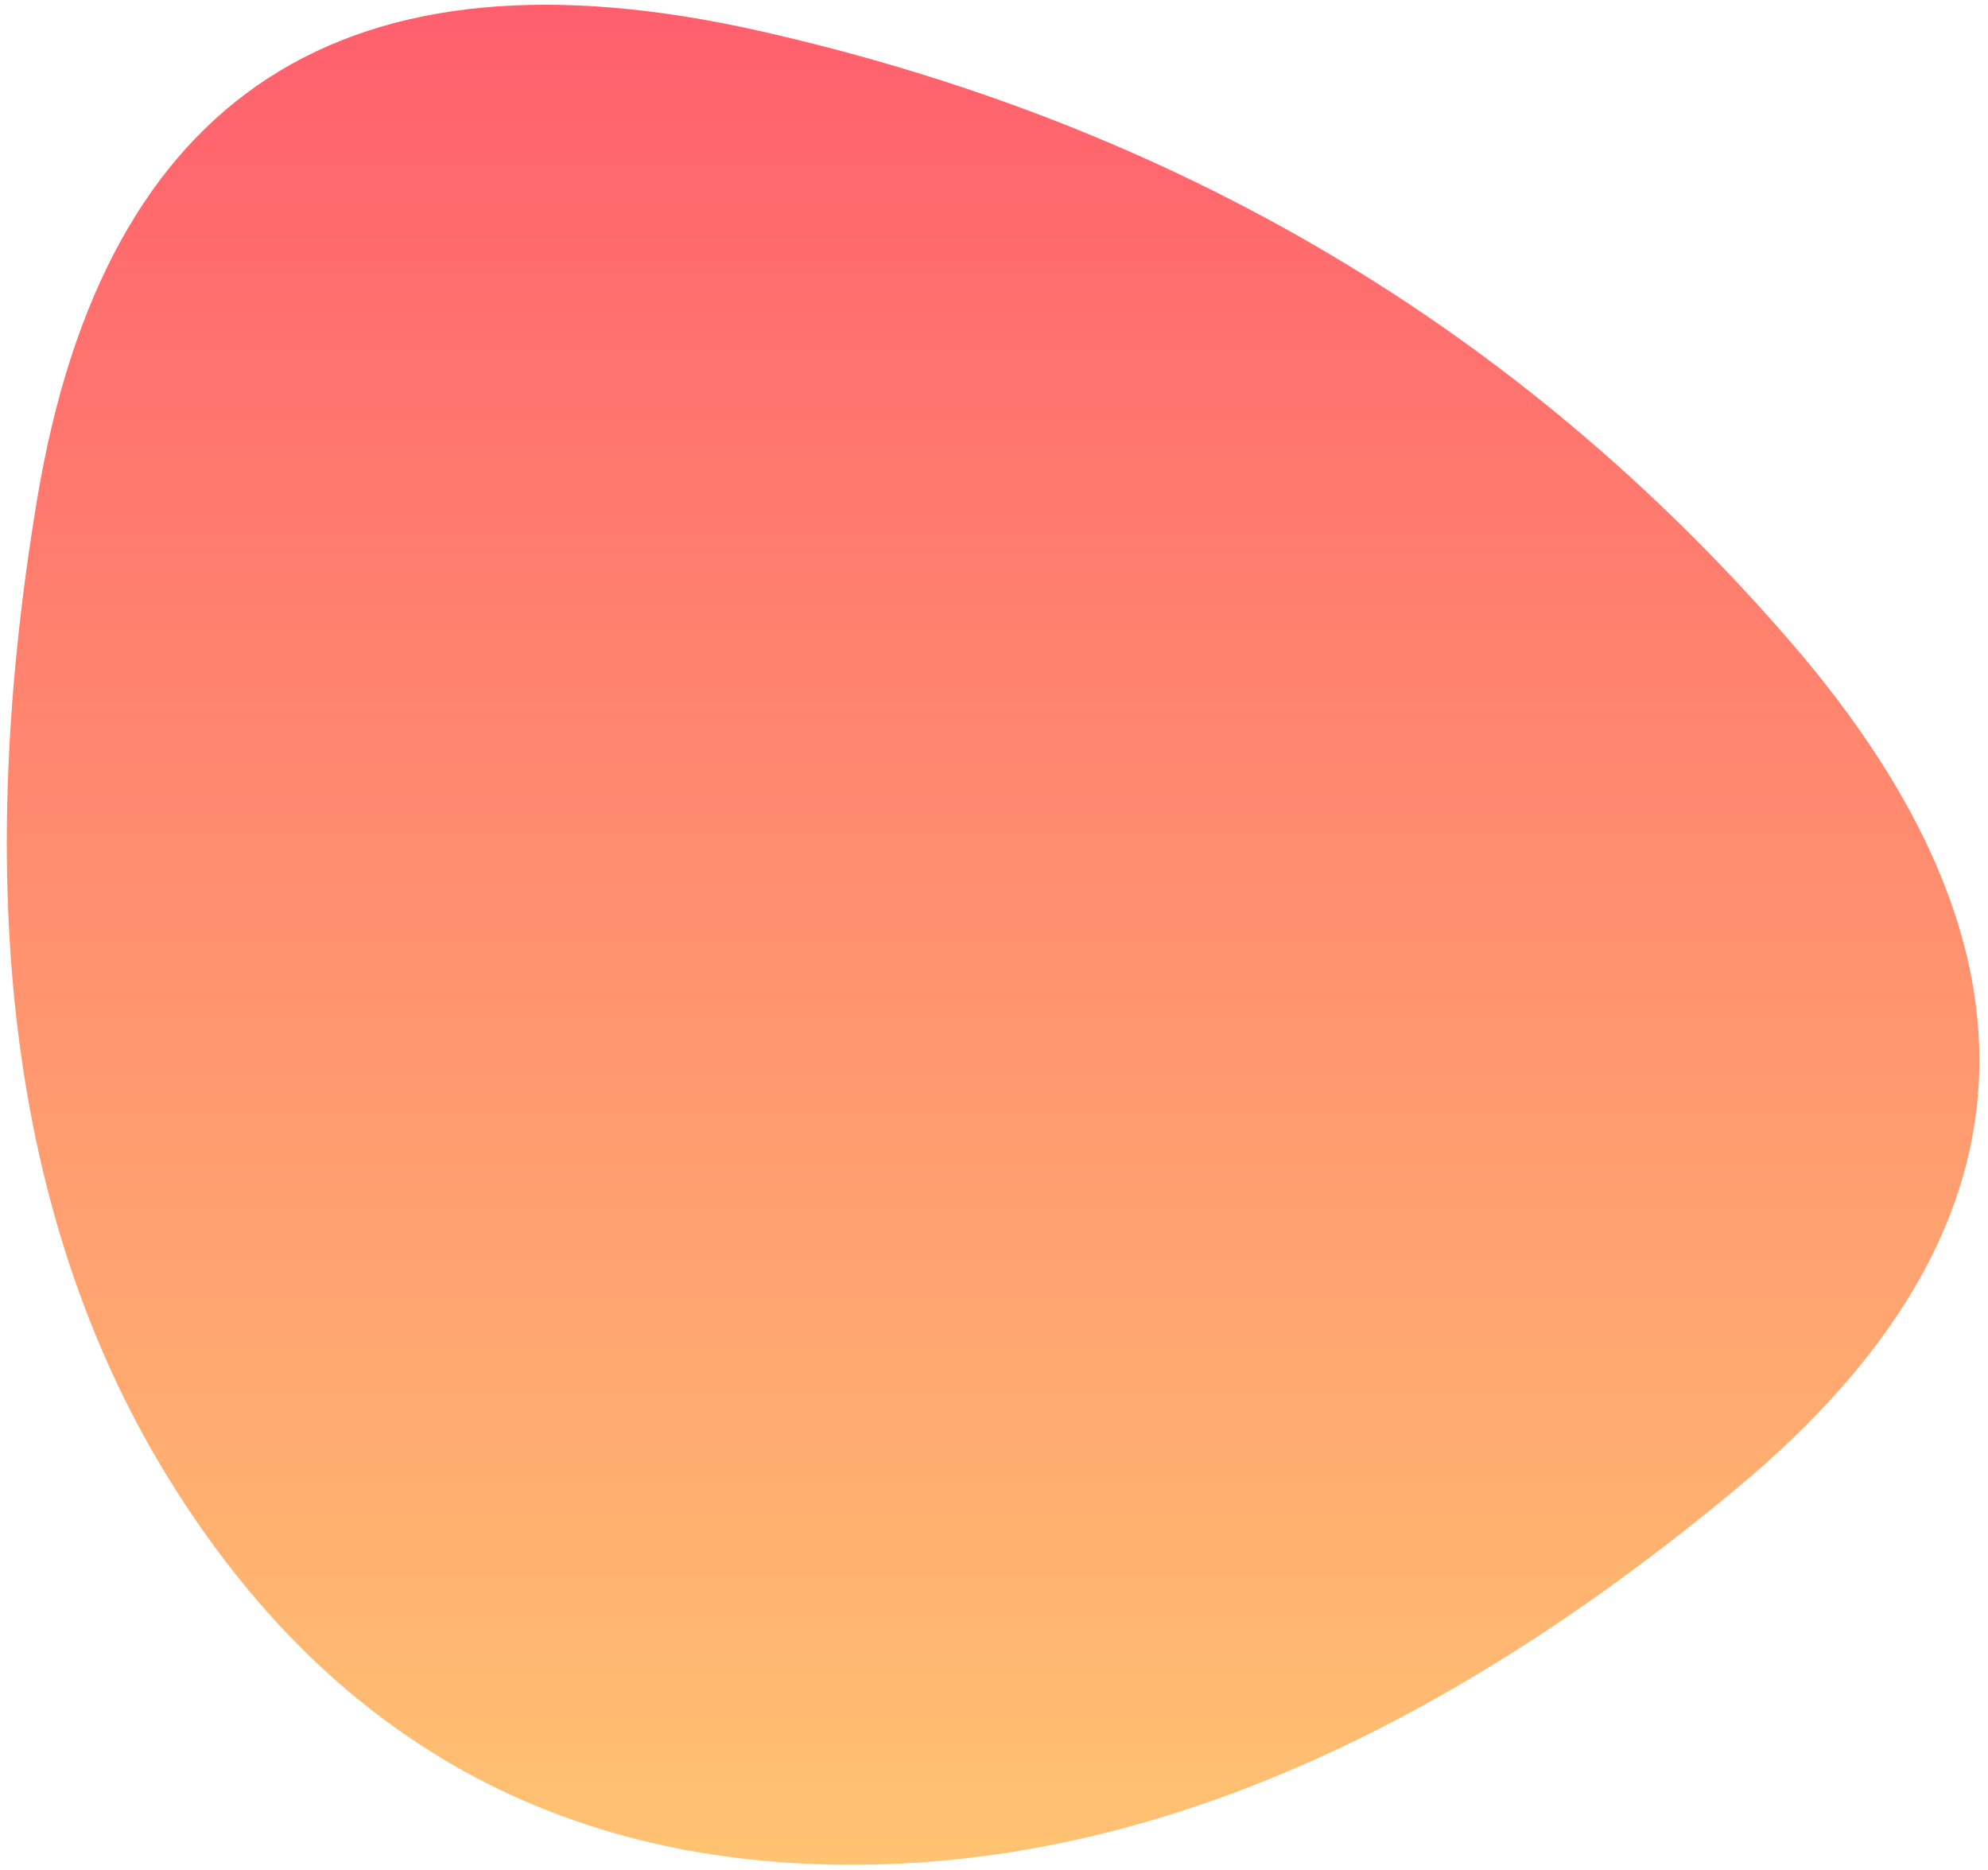
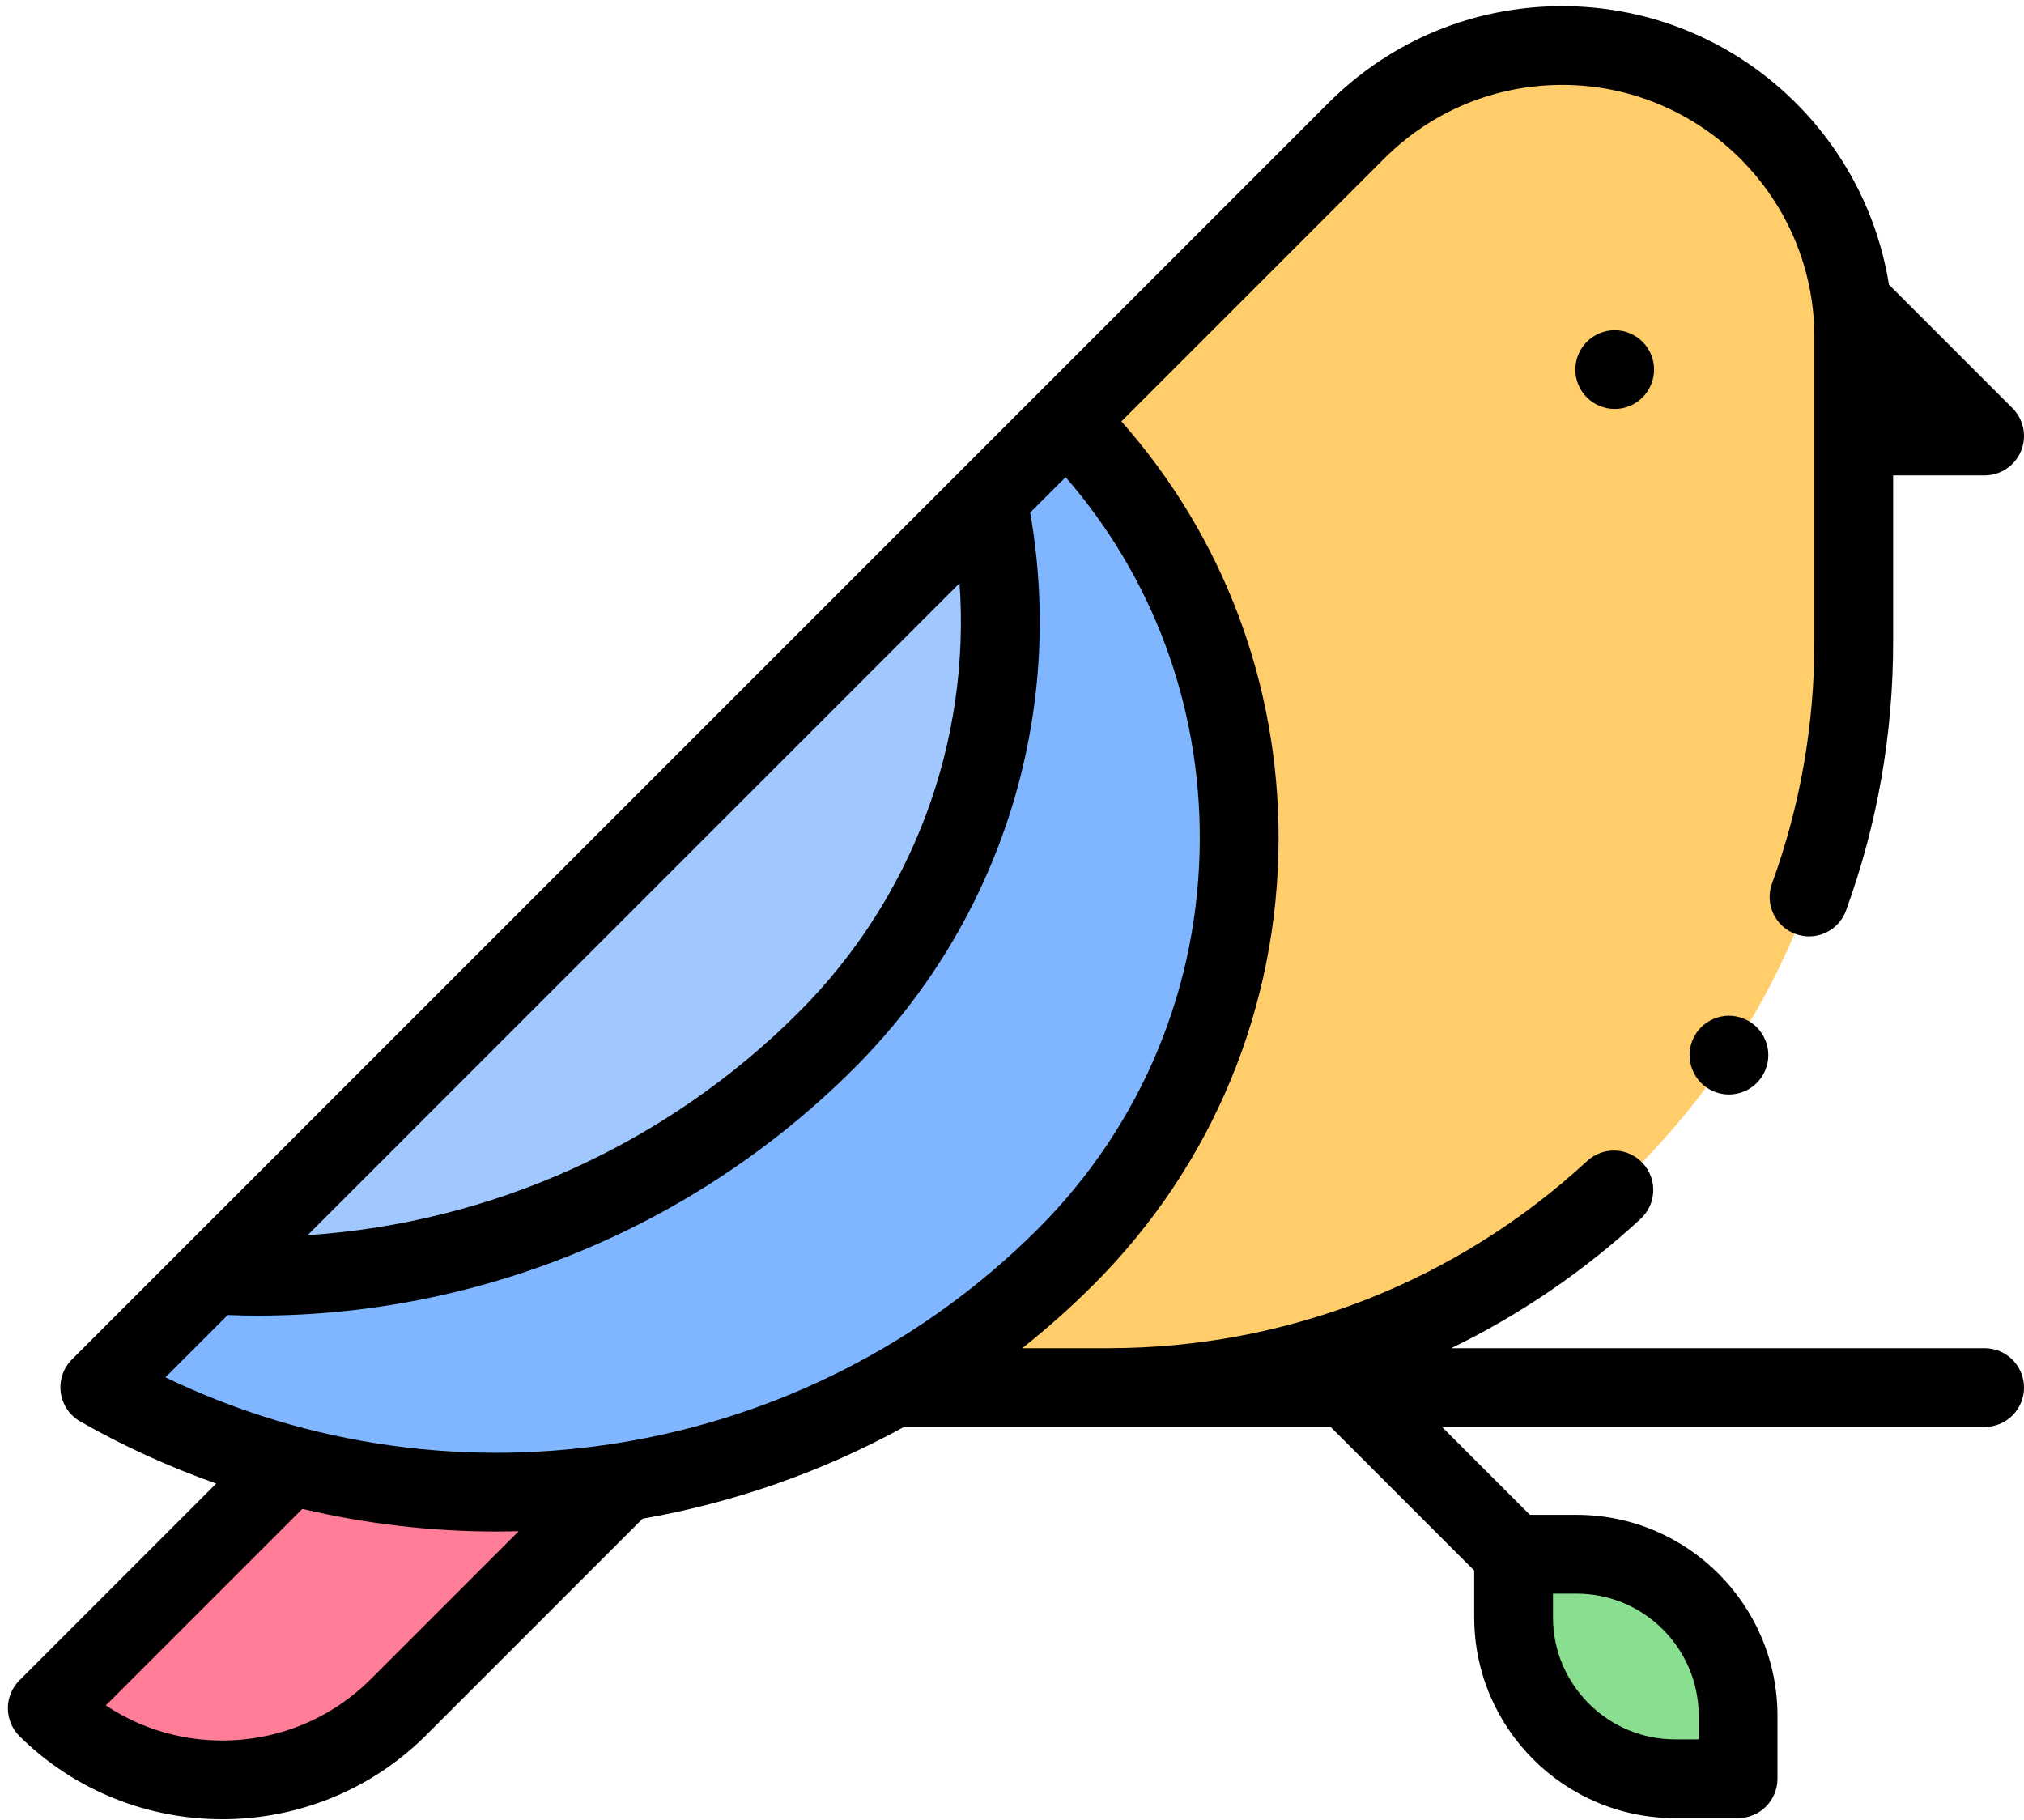
- <svg xmlns="http://www.w3.org/2000/svg" width="117" height="110" viewBox="0 0 117 110" fill="none">
-   <path d="M102.282 87.513C84.385 102.427 66.874 109.829 49.75 109.719C32.626 109.608 19.424 102.151 10.144 87.347C0.864 72.543 -1.787 53.209 2.19 29.346C6.167 5.483 20.363 -3.686 44.779 1.837C69.194 7.361 89.356 19.293 105.265 37.632C121.174 55.971 120.18 72.598 102.282 87.513Z" fill="url(#paint0_linear)" />
-   <defs>
-     <linearGradient id="paint0_linear" x1="0.4" y1="0.28" x2="0.4" y2="109.72" gradientUnits="userSpaceOnUse">
-       <stop stop-color="#FF5F6D" />
-       <stop offset="1" stop-color="#FFC371" />
-     </linearGradient>
-   </defs>
+ <svg xmlns="http://www.w3.org/2000/svg" width="257px" height="231px" viewBox="0 0 257 231" version="1.1">
+   <g id="页面-1" stroke="none" stroke-width="1" fill="none" fill-rule="evenodd">
+     <g id="svgexport-7" transform="translate(0.999886, 0.781)" fill-rule="nonzero">
+       <g id="XMLID_1829_" transform="translate(5.000944, 5.001888)">
+         <g id="XMLID_1757_" transform="translate(186.1906, 191.5665)" fill="#89DF8F">
+           <path d="M0,8.001 L0,0 L8.001,0 C19.325,0 28.505,9.18 28.505,20.504 L28.505,28.505 L20.504,28.505 C9.18,28.505 0,19.325 0,8.001 Z" id="XMLID_850_" />
+         </g>
+         <g id="XMLID_1703_" transform="translate(16.45775, 0)" fill="#FFCD69">
+           <path d="M149.739,10.841 L2.05,158.535 C-2.329,162.914 0.772,170.404 6.965,170.404 L118.269,170.404 C170.544,170.404 212.922,128.027 212.922,75.752 L212.922,37.012 C212.922,16.57 196.352,0 175.91,0 C166.094,0 156.68,3.9 149.739,10.841 Z" id="XMLID_849_" />
+         </g>
+         <g id="XMLID_1389_" transform="translate(0, 88.35968)" fill="#FF7D97">
+           <path d="M0,122.76 C12.373,134.982 32.293,134.921 44.59,122.623 L144.986,22.227 L122.759,-1.42133778e-14 L0,122.76 Z" id="XMLID_843_" />
+         </g>
+         <g id="XMLID_1332_" transform="translate(6.671184, 47.60895)" fill="#80B6FF">
+           <path d="M-1.77667222e-15,122.759 C39.889,145.511 90.178,138.661 122.649,106.19 C151.942,76.897 152.052,29.293 122.76,-1.42133778e-14 L-1.77667222e-15,122.759 Z" id="路径" />
+         </g>
+         <g id="XMLID_1752_" transform="translate(20.78219, 57.64373)" fill="#A0C8FF">
+           <path d="M7.10668888e-15,98.45 C28.369,100.109 56.942,89.874 78.04,68.776 L78.26,68.556 C96.876,49.94 103.661,23.974 98.617,0 L7.10668888e-15,98.45 Z" id="XMLID_116_" />
+         </g>
+       </g>
+       <g id="XMLID_126_" fill="#000000">
+         <path d="M200.493,42.612 C199.558,43.542 199.028,44.832 199.028,46.147 C199.028,47.463 199.557,48.753 200.493,49.683 C201.423,50.613 202.713,51.148 204.029,51.148 C205.344,51.148 206.629,50.613 207.564,49.683 C208.494,48.753 209.03,47.463 209.03,46.147 C209.03,44.832 208.495,43.542 207.564,42.612 C206.634,41.682 205.344,41.146 204.029,41.146 C202.713,41.146 201.423,41.682 200.493,42.612 Z" id="XMLID_270_" />
+         <path d="M250.999,170.405 L183.276,170.405 C191.967,166.179 200.072,160.675 207.318,153.983 C209.347,152.11 209.473,148.946 207.599,146.917 C205.726,144.887 202.561,144.761 200.532,146.636 C183.933,161.964 162.338,170.405 139.727,170.405 L128.805,170.405 C131.944,167.908 134.971,165.223 137.857,162.337 C152.974,147.22 161.316,127.111 161.347,105.712 C161.375,85.976 154.321,67.349 141.392,52.724 L174.734,19.378 C180.78,13.332 188.819,10.002 197.369,10.002 C215.02,10.002 229.38,24.362 229.38,42.013 L229.38,80.753 C229.38,91.288 227.571,101.602 224.004,111.406 C223.06,114.002 224.398,116.871 226.994,117.815 C227.558,118.02 228.136,118.118 228.703,118.118 C230.746,118.118 232.664,116.857 233.403,114.825 C237.37,103.921 239.382,92.458 239.382,80.753 L239.382,59.583 L250.998,59.583 C253.021,59.583 254.844,58.364 255.618,56.496 C256.392,54.627 255.964,52.476 254.534,51.046 L238.849,35.36 C235.65,15.345 218.27,0 197.368,0 C186.146,0 175.596,4.37 167.66,12.306 L8.136,171.834 C7.033,172.937 6.508,174.49 6.715,176.036 C6.923,177.582 7.839,178.942 9.194,179.714 C14.771,182.895 20.551,185.509 26.456,187.595 L1.465,212.585 C0.523,213.527 -0.004,214.806 2.8202036e-05,216.137 C0.004,217.469 0.539,218.744 1.487,219.679 C8.599,226.705 17.913,230.213 27.226,230.213 C36.615,230.213 46.002,226.647 53.127,219.521 L80.59,192.058 C92.133,190.035 103.362,186.128 113.777,180.407 L167.957,180.407 L186.19,198.64 L186.19,204.569 C186.19,218.632 197.632,230.074 211.695,230.074 L219.696,230.074 C222.458,230.074 224.697,227.834 224.697,225.073 L224.697,217.072 C224.697,203.009 213.255,191.567 199.192,191.567 L193.262,191.567 L182.102,180.407 L250.999,180.407 C253.761,180.407 256,178.168 256,175.406 C256,172.644 253.761,170.405 250.999,170.405 Z M100.396,127.775 C83.63,144.542 61.406,154.515 38.062,156.052 L120.84,73.275 C122.252,93.392 114.945,113.226 100.396,127.775 L100.396,127.775 Z M27.92,166.195 C29.184,166.24 30.447,166.27 31.709,166.27 C59.988,166.27 87.309,155.008 107.469,134.848 C126.081,116.235 134.324,90.045 129.809,64.305 L134.307,59.807 C145.354,72.527 151.37,88.64 151.345,105.698 C151.318,124.43 144.017,142.033 130.785,155.265 C101.504,184.545 56.814,191.874 20.008,174.106 L27.92,166.195 Z M46.055,212.448 C36.954,221.551 22.777,222.665 12.434,215.76 L37.386,190.808 C45.493,192.724 53.75,193.681 61.987,193.681 C62.947,193.681 63.905,193.665 64.864,193.64 L46.055,212.448 Z M214.696,217.072 L214.696,220.073 L211.695,220.073 C203.147,220.073 196.192,213.118 196.192,204.57 L196.192,201.569 L199.193,201.569 C207.741,201.569 214.696,208.524 214.696,217.072 Z" id="XMLID_822_" />
+         <path d="M215,129.658 C214.07,130.588 213.535,131.878 213.535,133.193 C213.535,134.508 214.07,135.799 215,136.729 C215.93,137.658 217.221,138.194 218.536,138.194 C219.851,138.194 221.141,137.659 222.071,136.729 C223.001,135.799 223.537,134.508 223.537,133.193 C223.537,131.878 223.002,130.588 222.071,129.658 C221.141,128.728 219.856,128.192 218.536,128.192 C217.221,128.192 215.931,128.727 215,129.658 Z" id="XMLID_844_" />
+       </g>
+     </g>
+   </g>
</svg>
